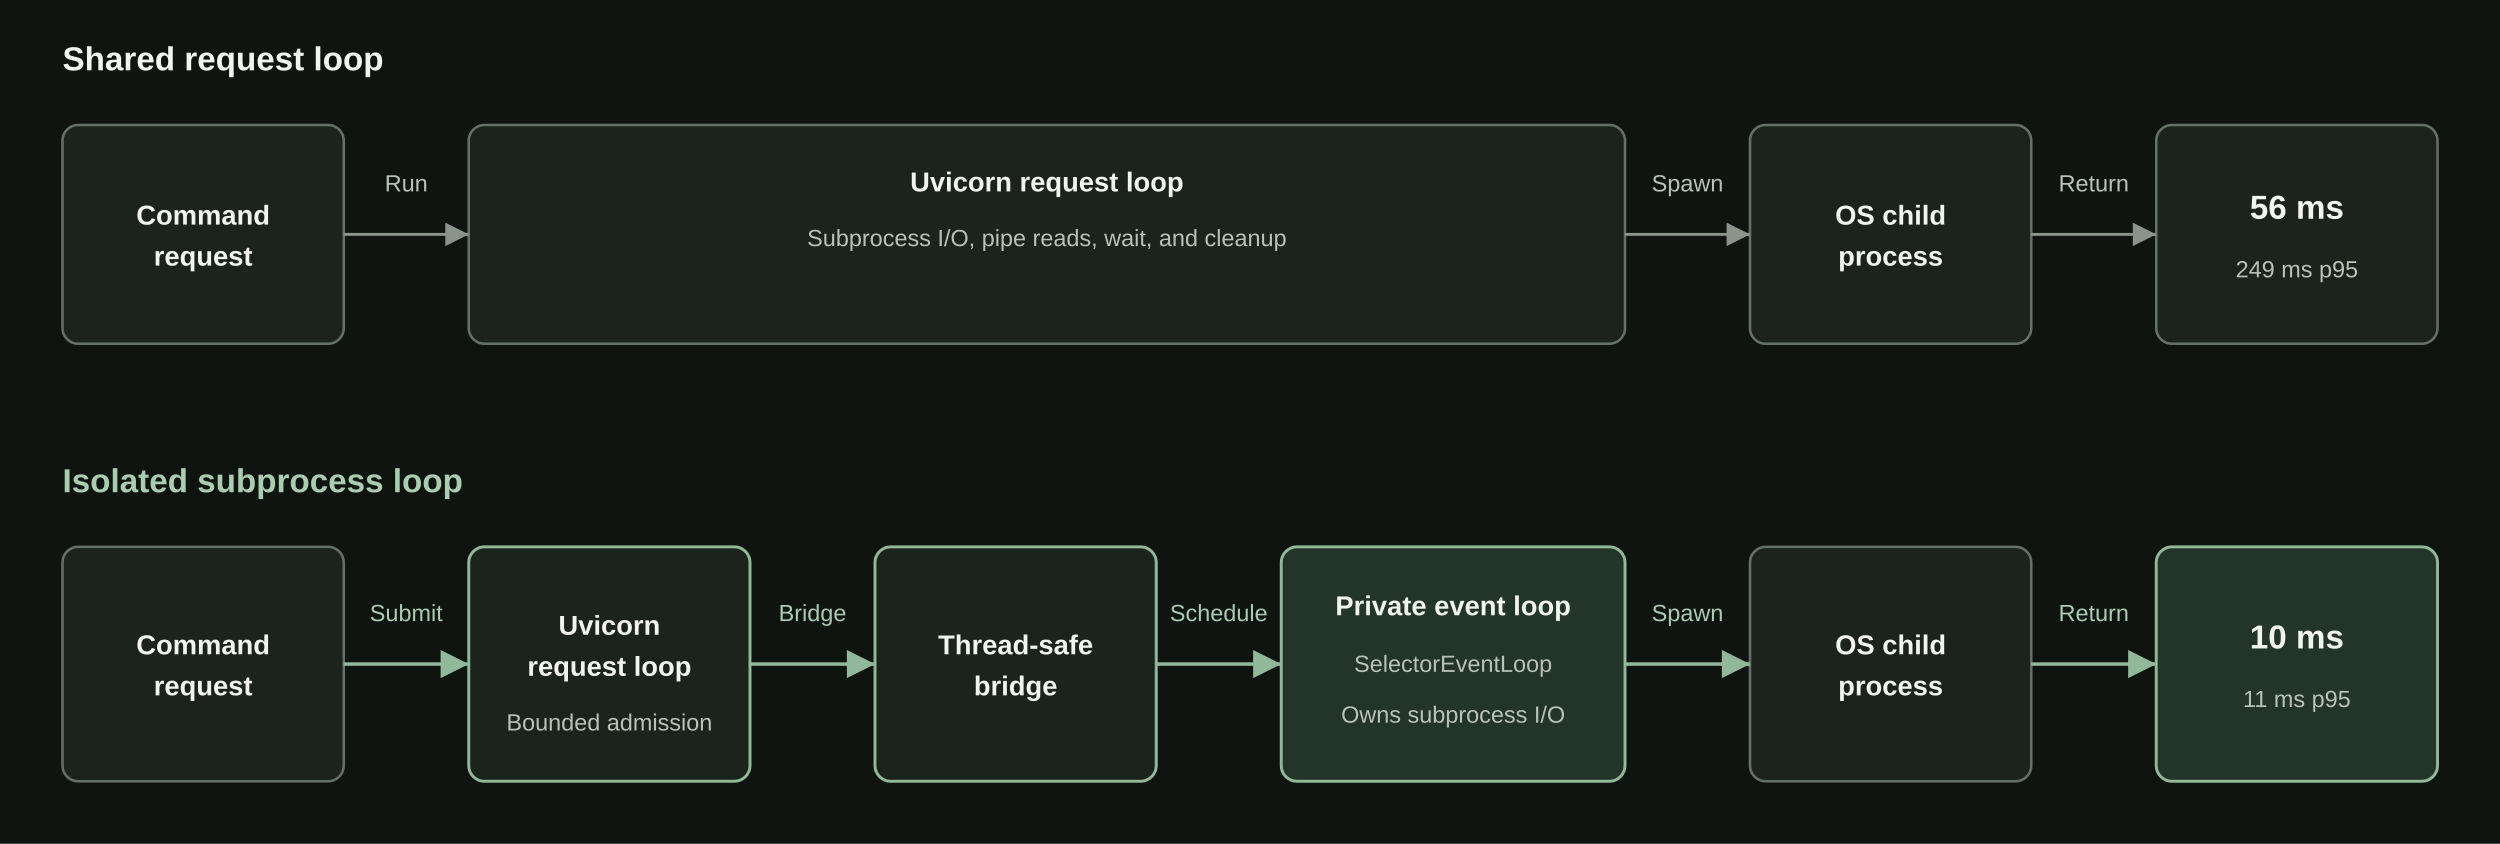
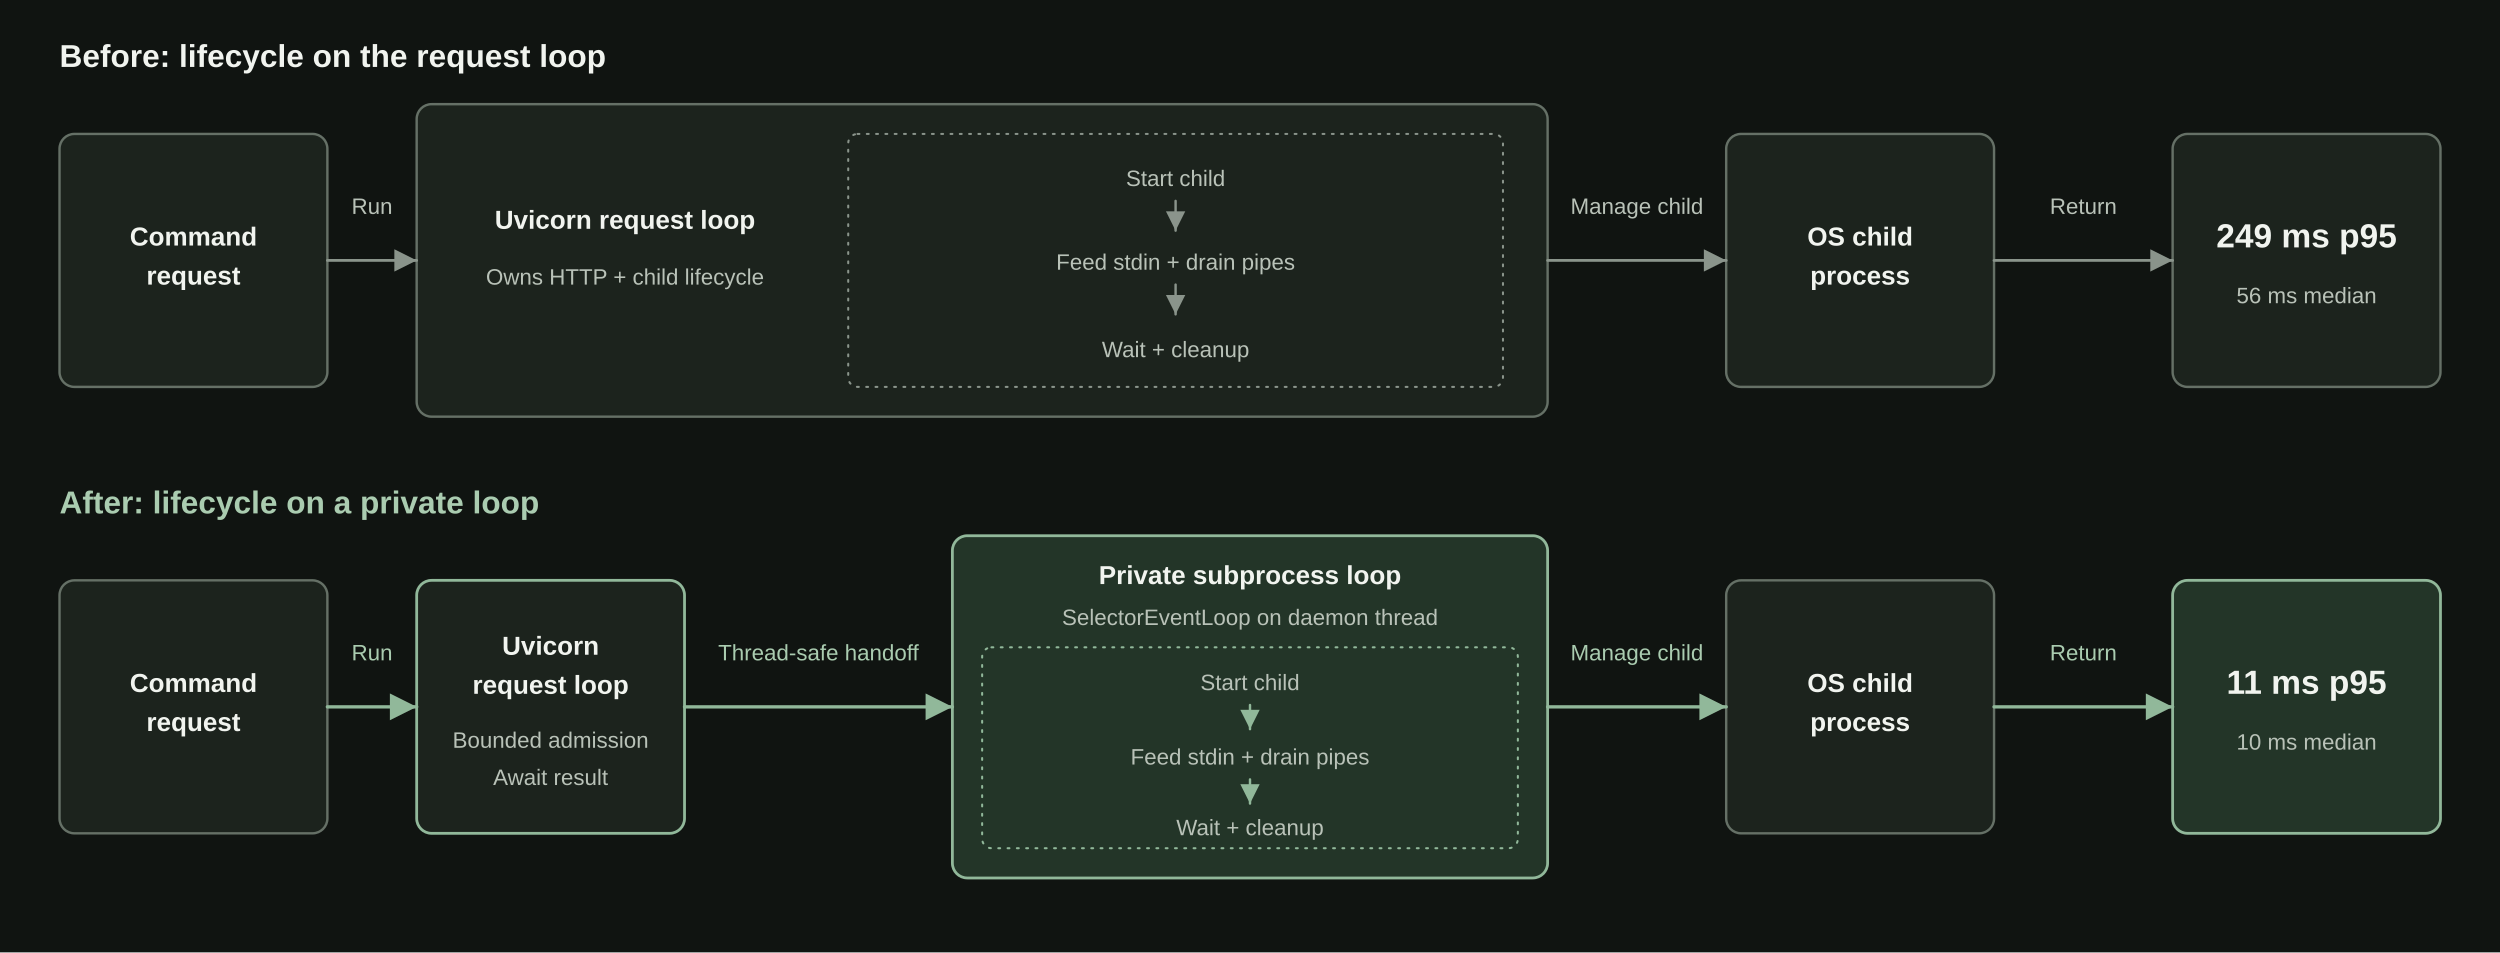
- <svg xmlns="http://www.w3.org/2000/svg" width="1280" height="432" viewBox="0 0 1280 432" role="img" aria-labelledby="title desc">
+ <svg xmlns="http://www.w3.org/2000/svg" width="1344" height="512" viewBox="0 0 1344 512" role="img" aria-labelledby="title desc">
  <defs>
    <style>
      .bg { fill: #101411; }
      .box { fill: #1C231D; stroke: #657066; stroke-width: 1.3; }
      .changed { fill: #1C231D; stroke: #91B89A; stroke-width: 1.5; }
+       .owner-before { fill: #1C231D; stroke: #657066; stroke-width: 1.3; }
+       .owner-after { fill: #233528; stroke: #91B89A; stroke-width: 1.5; }
+       .lifecycle-before { fill: none; stroke: #8A948B; stroke-width: 1.1; stroke-dasharray: 1 4; stroke-linecap: round; }
+       .lifecycle-after { fill: none; stroke: #91B89A; stroke-width: 1.1; stroke-dasharray: 1 4; stroke-linecap: round; }
      .primary { fill: #233528; stroke: #91B89A; stroke-width: 1.5; }
-       .row, .row-opt, .label, .small, .metric, .arrow-label, .arrow-label-opt { font-family: -apple-system, BlinkMacSystemFont, "Segoe UI", Arial, sans-serif; }
+       .row, .row-opt, .label, .small, .step, .metric, .arrow-label, .arrow-label-opt { font-family: -apple-system, BlinkMacSystemFont, "Segoe UI", Arial, sans-serif; }
      .row { fill: #F1F4EF; font-size: 17px; font-weight: 700; }
      .row-opt { fill: #AACCB0; font-size: 17px; font-weight: 700; }
      .label { fill: #F1F4EF; font-size: 14px; font-weight: 600; }
      .small { fill: #B9C2B8; font-size: 12px; }
-       .metric { fill: #F1F4EF; font-size: 17px; font-weight: 700; }
+       .step { fill: #B9C2B8; font-size: 12px; font-weight: 500; }
+       .metric { fill: #F1F4EF; font-size: 18px; font-weight: 700; }
      .arrow-label { fill: #B9C2B8; font-size: 12px; font-weight: 500; }
      .arrow-label-opt { fill: #AACCB0; font-size: 12px; font-weight: 500; }
-       .path { fill: none; stroke: #8A948B; stroke-width: 1.5; }
-       .path-opt { fill: none; stroke: #91B89A; stroke-width: 1.8; }
+       .path { fill: none; stroke: #8A948B; stroke-width: 1.5; stroke-linecap: round; stroke-linejoin: round; }
+       .path-opt { fill: none; stroke: #91B89A; stroke-width: 1.8; stroke-linecap: round; stroke-linejoin: round; }
+       .path-step { fill: none; stroke-width: 1.3; stroke-linecap: round; }
    </style>
    <marker id="arrow-neutral" viewBox="0 0 8 8" refX="8" refY="4" markerWidth="8" markerHeight="8" orient="auto">
      <path d="M0 0 L8 4 L0 8 Z" fill="#8A948B" />
    </marker>
    <marker id="arrow-sage" viewBox="0 0 8 8" refX="8" refY="4" markerWidth="8" markerHeight="8" orient="auto">
      <path d="M0 0 L8 4 L0 8 Z" fill="#91B89A" />
    </marker>
  </defs>
-   <rect class="bg" width="1280" height="432" />
-   <text class="row" x="32" y="36">Shared request loop</text>
-   <rect class="box" x="32" y="64" width="144" height="112" rx="8" />
-   <text class="label" x="104" y="115" text-anchor="middle">Command</text>
-   <text class="label" x="104" y="136" text-anchor="middle">request</text>
-   <rect class="box" x="240" y="64" width="592" height="112" rx="8" />
-   <text class="label" x="536" y="98" text-anchor="middle">Uvicorn request loop</text>
-   <text class="small" x="536" y="126" text-anchor="middle">Subprocess I/O, pipe reads, wait, and cleanup</text>
-   <rect class="box" x="896" y="64" width="144" height="112" rx="8" />
-   <text class="label" x="968" y="115" text-anchor="middle">OS child</text>
-   <text class="label" x="968" y="136" text-anchor="middle">process</text>
-   <rect class="box" x="1104" y="64" width="144" height="112" rx="8" />
-   <text class="metric" x="1176" y="112" text-anchor="middle">56 ms</text>
-   <text class="small" x="1176" y="142" text-anchor="middle">249 ms p95</text>
-   <line class="path" x1="176" y1="120" x2="240" y2="120" marker-end="url(#arrow-neutral)" />
-   <text class="arrow-label" x="208" y="98" text-anchor="middle">Run</text>
-   <line class="path" x1="832" y1="120" x2="896" y2="120" marker-end="url(#arrow-neutral)" />
-   <text class="arrow-label" x="864" y="98" text-anchor="middle">Spawn</text>
-   <line class="path" x1="1040" y1="120" x2="1104" y2="120" marker-end="url(#arrow-neutral)" />
-   <text class="arrow-label" x="1072" y="98" text-anchor="middle">Return</text>
-   <text class="row-opt" x="32" y="252">Isolated subprocess loop</text>
-   <rect class="box" x="32" y="280" width="144" height="120" rx="8" />
-   <text class="label" x="104" y="335" text-anchor="middle">Command</text>
-   <text class="label" x="104" y="356" text-anchor="middle">request</text>
-   <rect class="changed" x="240" y="280" width="144" height="120" rx="8" />
-   <text class="label" x="312" y="325" text-anchor="middle">Uvicorn</text>
-   <text class="label" x="312" y="346" text-anchor="middle">request loop</text>
-   <text class="small" x="312" y="374" text-anchor="middle">Bounded admission</text>
-   <rect class="changed" x="448" y="280" width="144" height="120" rx="8" />
-   <text class="label" x="520" y="335" text-anchor="middle">Thread-safe</text>
-   <text class="label" x="520" y="356" text-anchor="middle">bridge</text>
-   <rect class="primary" x="656" y="280" width="176" height="120" rx="8" />
-   <text class="label" x="744" y="315" text-anchor="middle">Private event loop</text>
-   <text class="small" x="744" y="344" text-anchor="middle">SelectorEventLoop</text>
-   <text class="small" x="744" y="370" text-anchor="middle">Owns subprocess I/O</text>
-   <rect class="box" x="896" y="280" width="144" height="120" rx="8" />
-   <text class="label" x="968" y="335" text-anchor="middle">OS child</text>
-   <text class="label" x="968" y="356" text-anchor="middle">process</text>
-   <rect class="primary" x="1104" y="280" width="144" height="120" rx="8" />
-   <text class="metric" x="1176" y="332" text-anchor="middle">10 ms</text>
-   <text class="small" x="1176" y="362" text-anchor="middle">11 ms p95</text>
-   <line class="path-opt" x1="176" y1="340" x2="240" y2="340" marker-end="url(#arrow-sage)" />
-   <text class="arrow-label-opt" x="208" y="318" text-anchor="middle">Submit</text>
-   <line class="path-opt" x1="384" y1="340" x2="448" y2="340" marker-end="url(#arrow-sage)" />
-   <text class="arrow-label-opt" x="416" y="318" text-anchor="middle">Bridge</text>
-   <line class="path-opt" x1="592" y1="340" x2="656" y2="340" marker-end="url(#arrow-sage)" />
-   <text class="arrow-label-opt" x="624" y="318" text-anchor="middle">Schedule</text>
-   <line class="path-opt" x1="832" y1="340" x2="896" y2="340" marker-end="url(#arrow-sage)" />
-   <text class="arrow-label-opt" x="864" y="318" text-anchor="middle">Spawn</text>
-   <line class="path-opt" x1="1040" y1="340" x2="1104" y2="340" marker-end="url(#arrow-sage)" />
-   <text class="arrow-label-opt" x="1072" y="318" text-anchor="middle">Return</text>
+   <rect class="bg" width="1344" height="512" />
+   <text class="row" x="32" y="36">Before: lifecycle on the request loop</text>
+   <rect class="box" x="32" y="72" width="144" height="136" rx="8" />
+   <text class="label" x="104" y="132" text-anchor="middle">Command</text>
+   <text class="label" x="104" y="153" text-anchor="middle">request</text>
+   <rect class="owner-before" x="224" y="56" width="608" height="168" rx="8" />
+   <text class="label" x="336" y="123" text-anchor="middle">Uvicorn request loop</text>
+   <text class="small" x="336" y="153" text-anchor="middle">Owns HTTP + child lifecycle</text>
+   <rect class="lifecycle-before" x="456" y="72" width="352" height="136" rx="5" />
+   <text class="step" x="632" y="100" text-anchor="middle">Start child</text>
+   <line class="path-step" x1="632" y1="108" x2="632" y2="124" stroke="#8A948B" marker-end="url(#arrow-neutral)" />
+   <text class="step" x="632" y="145" text-anchor="middle">Feed stdin + drain pipes</text>
+   <line class="path-step" x1="632" y1="153" x2="632" y2="169" stroke="#8A948B" marker-end="url(#arrow-neutral)" />
+   <text class="step" x="632" y="192" text-anchor="middle">Wait + cleanup</text>
+   <rect class="box" x="928" y="72" width="144" height="136" rx="8" />
+   <text class="label" x="1000" y="132" text-anchor="middle">OS child</text>
+   <text class="label" x="1000" y="153" text-anchor="middle">process</text>
+   <rect class="box" x="1168" y="72" width="144" height="136" rx="8" />
+   <text class="metric" x="1240" y="133" text-anchor="middle">249 ms p95</text>
+   <text class="small" x="1240" y="163" text-anchor="middle">56 ms median</text>
+   <line class="path" x1="176" y1="140" x2="224" y2="140" marker-end="url(#arrow-neutral)" />
+   <text class="arrow-label" x="200" y="115" text-anchor="middle">Run</text>
+   <line class="path" x1="832" y1="140" x2="928" y2="140" marker-end="url(#arrow-neutral)" />
+   <text class="arrow-label" x="880" y="115" text-anchor="middle">Manage child</text>
+   <line class="path" x1="1072" y1="140" x2="1168" y2="140" marker-end="url(#arrow-neutral)" />
+   <text class="arrow-label" x="1120" y="115" text-anchor="middle">Return</text>
+   <text class="row-opt" x="32" y="276">After: lifecycle on a private loop</text>
+   <rect class="box" x="32" y="312" width="144" height="136" rx="8" />
+   <text class="label" x="104" y="372" text-anchor="middle">Command</text>
+   <text class="label" x="104" y="393" text-anchor="middle">request</text>
+   <rect class="changed" x="224" y="312" width="144" height="136" rx="8" />
+   <text class="label" x="296" y="352" text-anchor="middle">Uvicorn</text>
+   <text class="label" x="296" y="373" text-anchor="middle">request loop</text>
+   <text class="small" x="296" y="402" text-anchor="middle">Bounded admission</text>
+   <text class="small" x="296" y="422" text-anchor="middle">Await result</text>
+   <rect class="owner-after" x="512" y="288" width="320" height="184" rx="8" />
+   <text class="label" x="672" y="314" text-anchor="middle">Private subprocess loop</text>
+   <text class="small" x="672" y="336" text-anchor="middle">SelectorEventLoop on daemon thread</text>
+   <rect class="lifecycle-after" x="528" y="348" width="288" height="108" rx="5" />
+   <text class="step" x="672" y="371" text-anchor="middle">Start child</text>
+   <line class="path-step" x1="672" y1="379" x2="672" y2="392" stroke="#91B89A" marker-end="url(#arrow-sage)" />
+   <text class="step" x="672" y="411" text-anchor="middle">Feed stdin + drain pipes</text>
+   <line class="path-step" x1="672" y1="419" x2="672" y2="432" stroke="#91B89A" marker-end="url(#arrow-sage)" />
+   <text class="step" x="672" y="449" text-anchor="middle">Wait + cleanup</text>
+   <rect class="box" x="928" y="312" width="144" height="136" rx="8" />
+   <text class="label" x="1000" y="372" text-anchor="middle">OS child</text>
+   <text class="label" x="1000" y="393" text-anchor="middle">process</text>
+   <rect class="primary" x="1168" y="312" width="144" height="136" rx="8" />
+   <text class="metric" x="1240" y="373" text-anchor="middle">11 ms p95</text>
+   <text class="small" x="1240" y="403" text-anchor="middle">10 ms median</text>
+   <line class="path-opt" x1="176" y1="380" x2="224" y2="380" marker-end="url(#arrow-sage)" />
+   <text class="arrow-label-opt" x="200" y="355" text-anchor="middle">Run</text>
+   <line class="path-opt" x1="368" y1="380" x2="512" y2="380" marker-end="url(#arrow-sage)" />
+   <text class="arrow-label-opt" x="440" y="355" text-anchor="middle">Thread-safe handoff</text>
+   <line class="path-opt" x1="832" y1="380" x2="928" y2="380" marker-end="url(#arrow-sage)" />
+   <text class="arrow-label-opt" x="880" y="355" text-anchor="middle">Manage child</text>
+   <line class="path-opt" x1="1072" y1="380" x2="1168" y2="380" marker-end="url(#arrow-sage)" />
+   <text class="arrow-label-opt" x="1120" y="355" text-anchor="middle">Return</text>
</svg>
